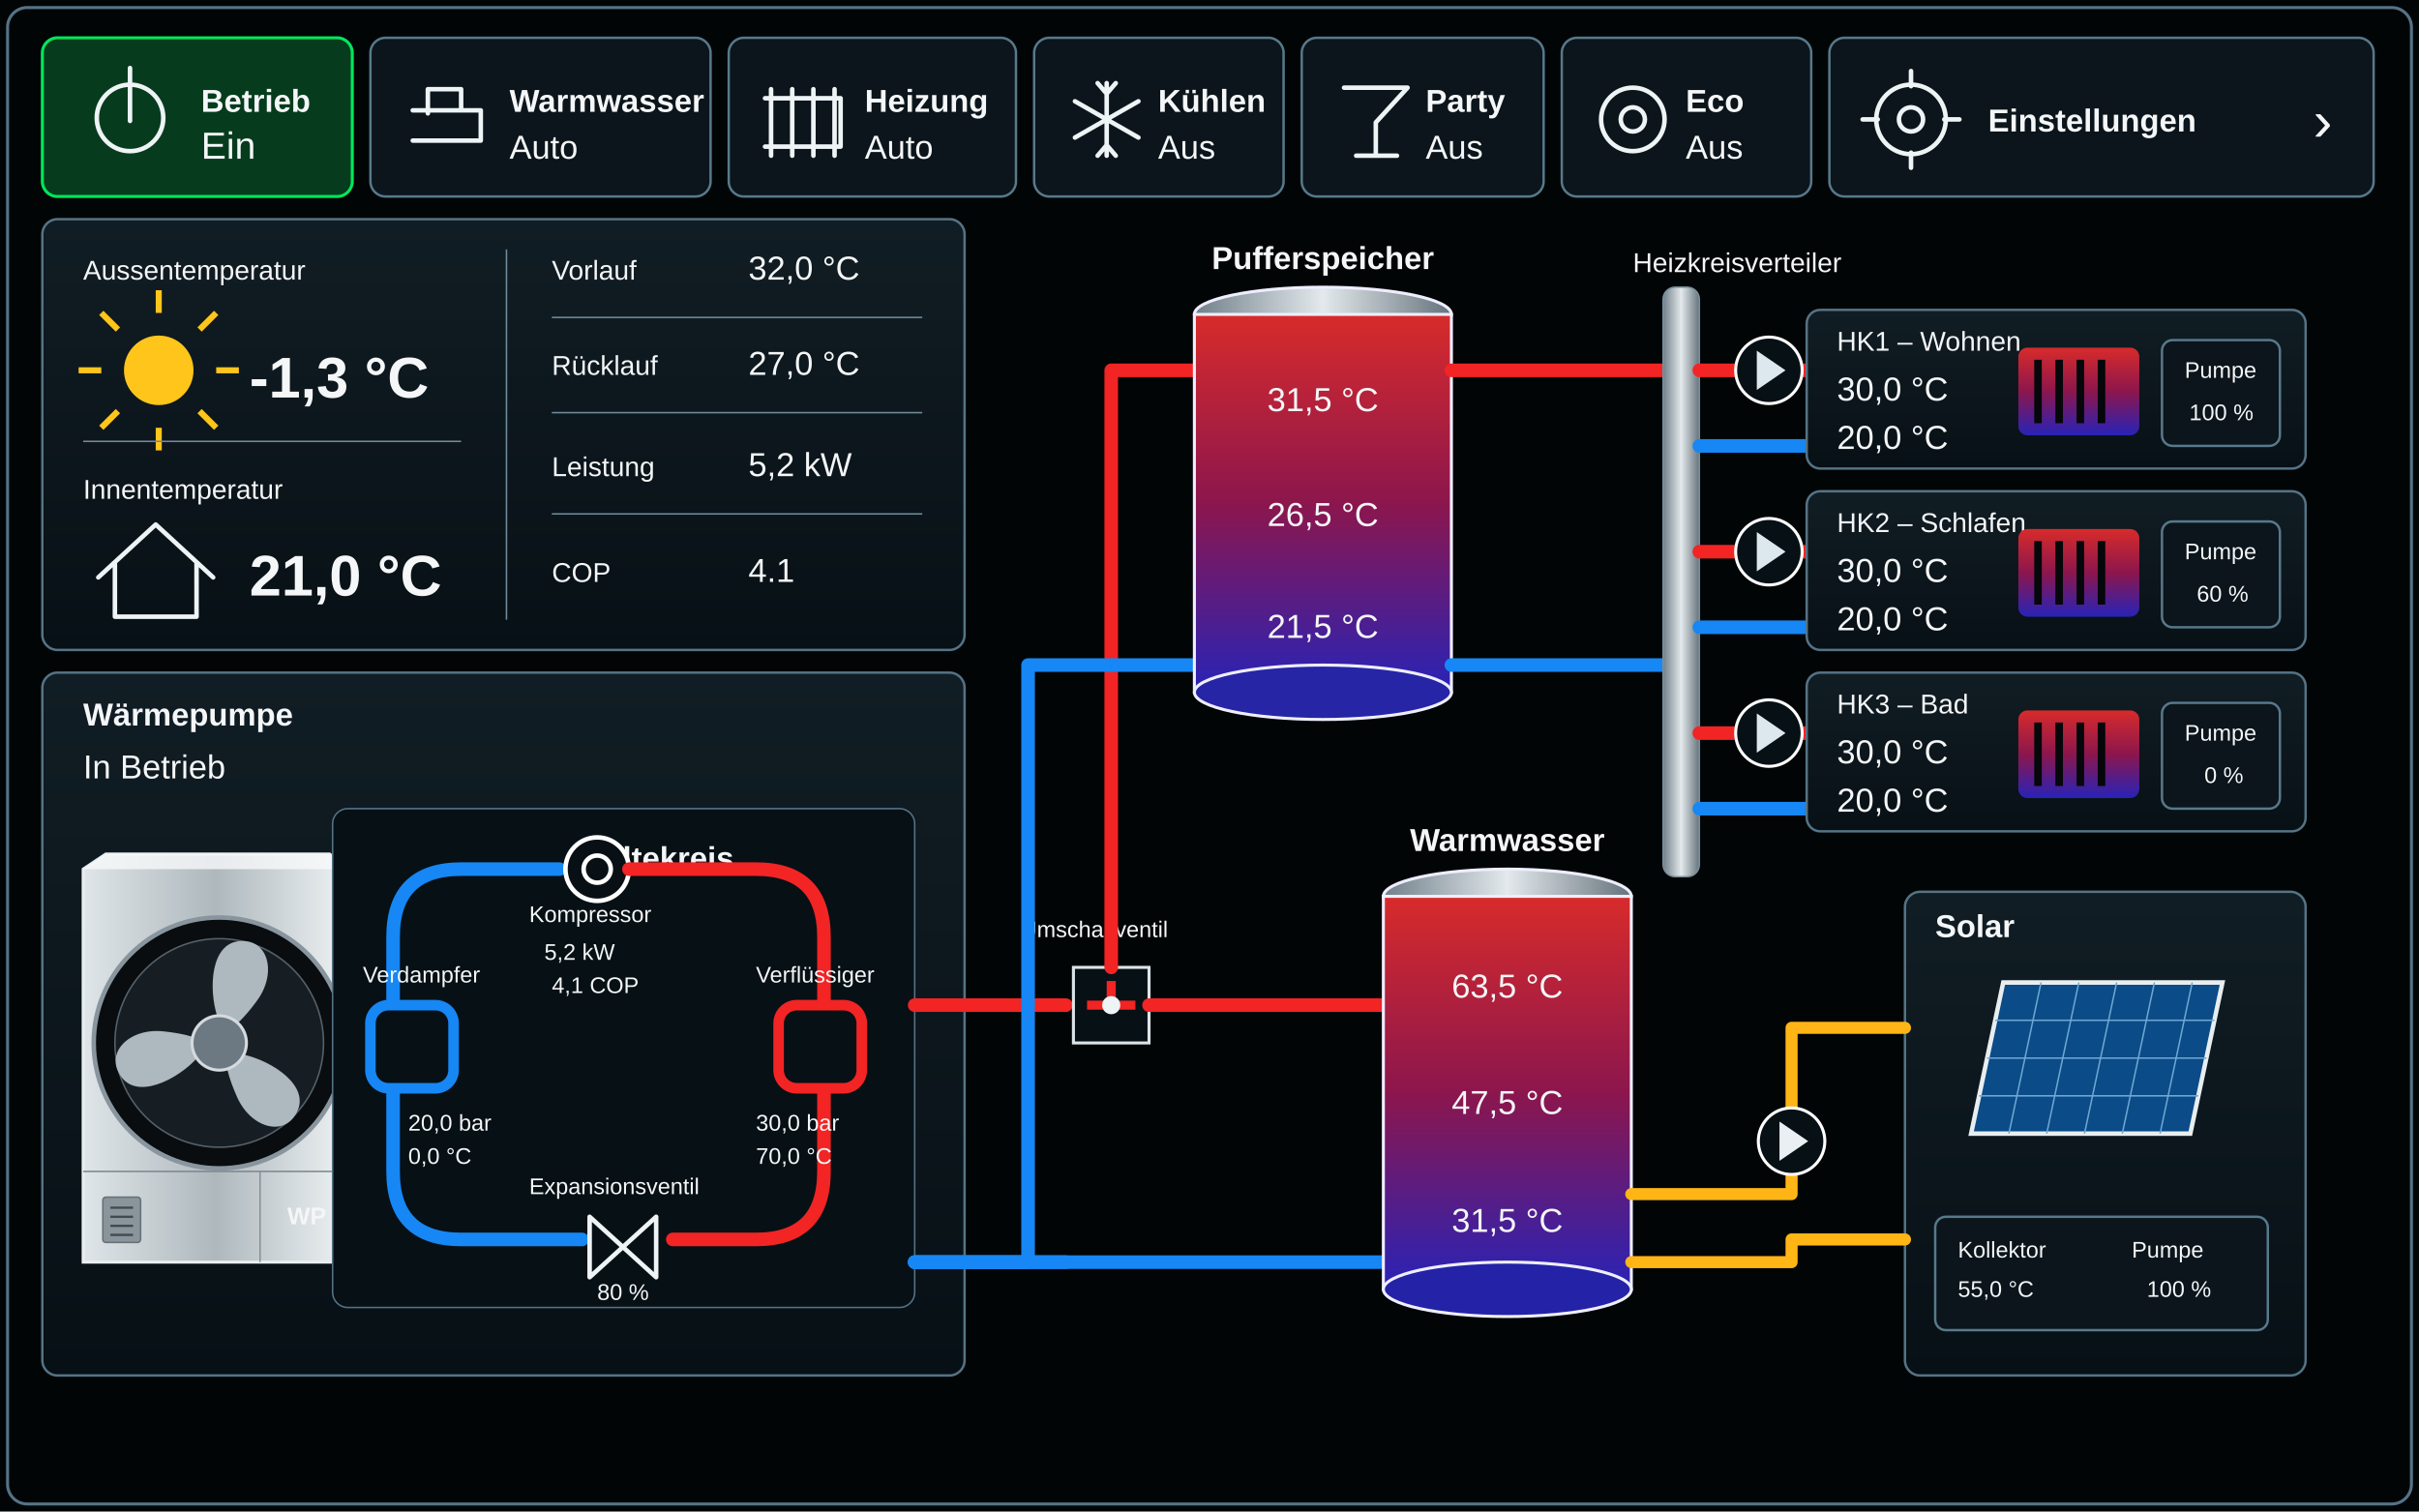
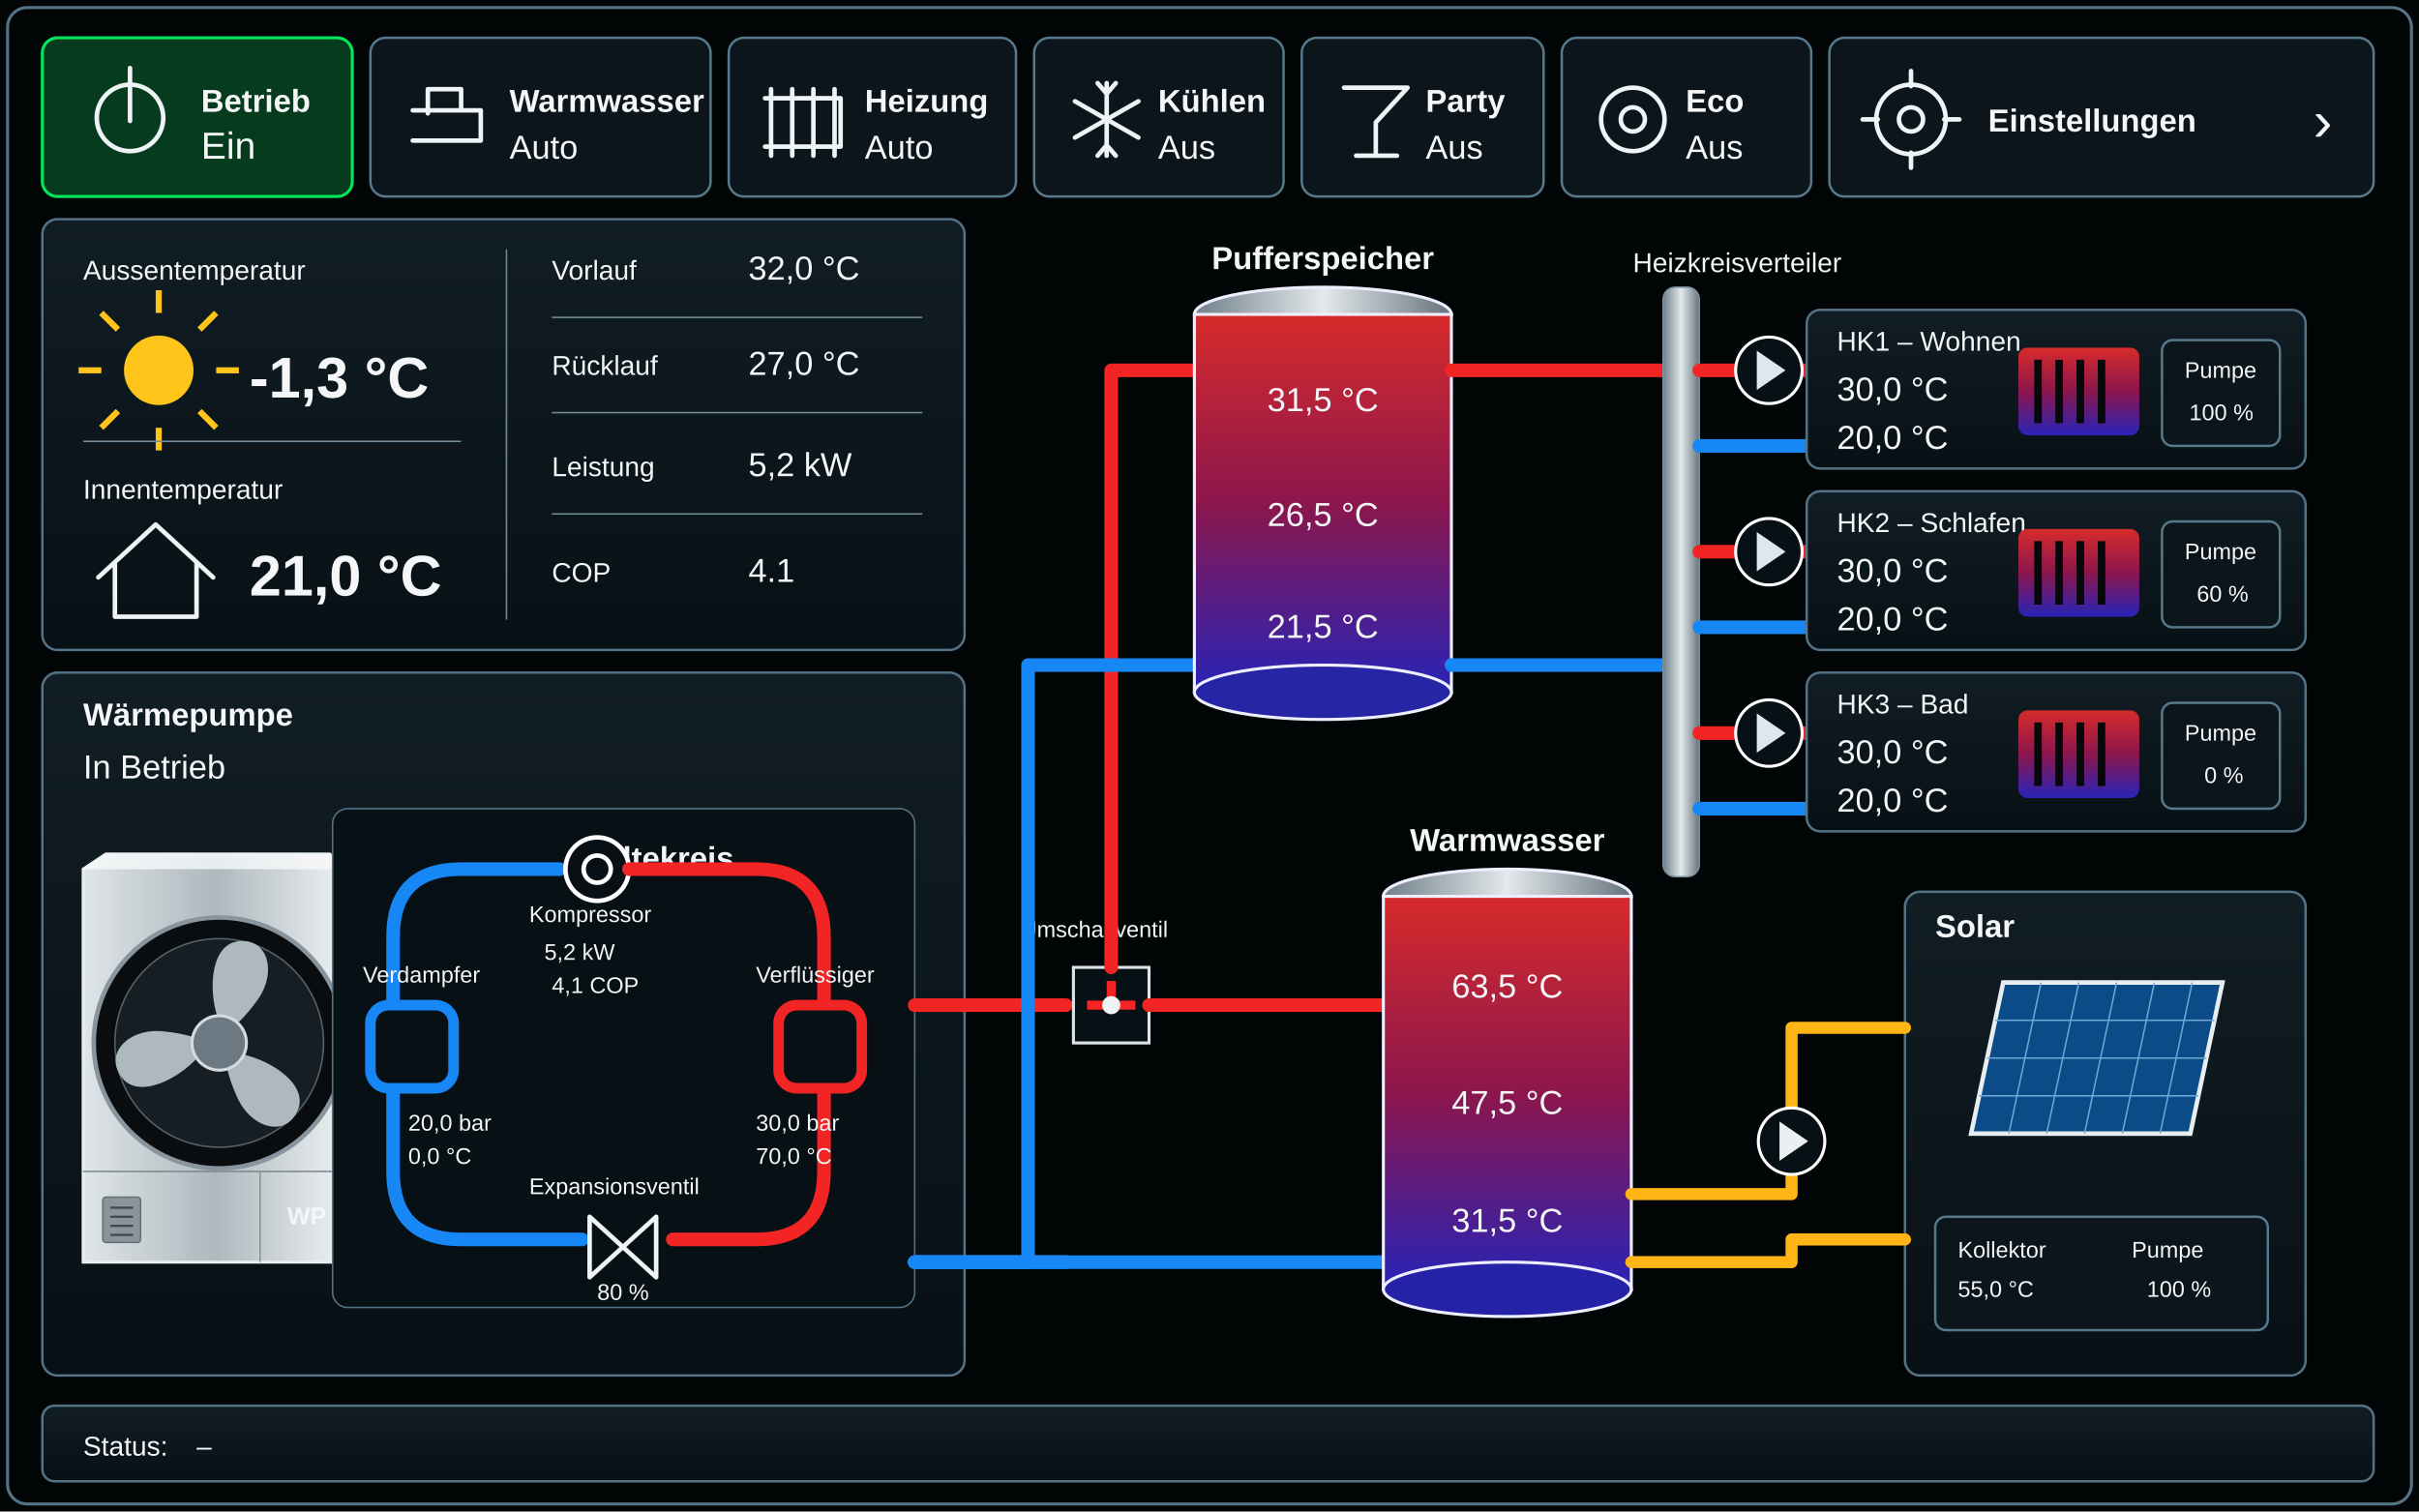
<svg xmlns="http://www.w3.org/2000/svg" data-symcon-modern="24" viewBox="0 0 1600 1000">
  <defs>
    <linearGradient id="p" x1="0" y1="0" x2="0" y2="1">
      <stop stop-color="#111d24" />
      <stop offset="1" stop-color="#071015" />
    </linearGradient>
    <linearGradient id="t" x1="0" y1="0" x2="0" y2="1">
      <stop stop-color="#d72b2b" />
      <stop offset=".5" stop-color="#8c164d" />
      <stop offset="1" stop-color="#2823b7" />
    </linearGradient>
    <linearGradient id="s" x1="0" x2="1">
      <stop stop-color="#71808a" />
      <stop offset=".5" stop-color="#e3e9ec" />
      <stop offset="1" stop-color="#66737c" />
    </linearGradient>
    <style>text{font-family:Arial,sans-serif;fill:#f4f6f7}.sm{font-size:15px}.lb{font-size:18px}.md{font-size:22px}.bg{font-size:38px;font-weight:700}.hd{font-size:21px;font-weight:700}.pn{fill:url(#p);stroke:#557386;stroke-width:1.6}.bt{fill:#0b151b;stroke:#57798b;stroke-width:1.6}.on{fill:#063c1d;stroke:#00e75b;stroke-width:2}.hot{fill:none;stroke:#f22424;stroke-width:9;stroke-linecap:round;stroke-linejoin:round}.cold{fill:none;stroke:#1687f4;stroke-width:9;stroke-linecap:round;stroke-linejoin:round}.sol{fill:none;stroke:#ffb516;stroke-width:8;stroke-linecap:round;stroke-linejoin:round}.w{fill:none;stroke:#eef3f5;stroke-width:3;stroke-linecap:round;stroke-linejoin:round}.thin{stroke:#708b9b;stroke-width:1}</style>
  </defs>
  <rect width="1600" height="1000" fill="#020506" />
  <rect x="5" y="5" width="1590" height="990" rx="13" fill="none" stroke="#557386" stroke-width="2" />
  <g id="controls">
    <g transform="translate(28 25)" id="gHPStatusOnOff">
      <rect class="on" width="205" height="105" rx="10" />
      <circle cx="58" cy="53" r="22" class="w" />
      <path class="w" d="M58 20V55" />
      <text class="hd" x="105" y="49">Betrieb</text>
      <text id="textControlPower" x="105" y="80" font-size="25" fill="#29ef67">Ein</text>
    </g>
    <g transform="translate(245 25)" id="gHPStatusWW">
      <rect class="bt" width="225" height="105" rx="10" />
      <path class="w" d="M28 48h45v20H28m10-18V34h22v14" />
      <text class="hd" x="92" y="49">Warmwasser</text>
      <text id="textControlHotWater" class="md" x="92" y="80">Auto</text>
    </g>
    <g transform="translate(482 25)" id="gHPStatusHeating">
      <rect class="bt" width="190" height="105" rx="10" />
      <path class="w" d="M28 34v44m14-44v44m14-44v44m14-44v44M24 40h50v32H24" />
      <text class="hd" x="90" y="49">Heizung</text>
      <text id="textControlHeating" class="md" x="90" y="80">Auto</text>
    </g>
    <g transform="translate(684 25)" id="gHPStatusCooling">
      <rect class="bt" width="165" height="105" rx="10" />
      <path class="w" d="M48 30v48M27 42l42 24M69 42L27 66M42 30l6 7 6-7M42 78l6-7 6 7" />
      <text class="hd" x="82" y="49">Kühlen</text>
      <text id="textControlCooling" class="md" x="82" y="80">Aus</text>
    </g>
    <g transform="translate(861 25)" id="gHPStatusParty">
      <rect class="bt" width="160" height="105" rx="10" />
      <path class="w" d="M28 33h42L49 56v22m-13 0h27" />
      <text class="hd" x="82" y="49">Party</text>
      <text id="textControlParty" class="md" x="82" y="80">Aus</text>
    </g>
    <g transform="translate(1033 25)" id="gHPStatusSave">
      <rect class="bt" width="165" height="105" rx="10" />
      <circle cx="47" cy="54" r="21" class="w" />
      <circle cx="47" cy="54" r="8" class="w" />
      <text class="hd" x="82" y="49">Eco</text>
      <text id="textControlEco" class="md" x="82" y="80">Aus</text>
    </g>
    <g transform="translate(1210 25)" id="gSettings">
      <rect class="bt" width="360" height="105" rx="10" />
      <circle cx="54" cy="54" r="23" class="w" />
      <circle cx="54" cy="54" r="8" class="w" />
      <path class="w" d="M54 22v10M54 76v10M22 54h10M76 54h10" />
      <text class="hd" x="105" y="62">Einstellungen</text>
      <text x="320" y="68" font-size="38">›</text>
    </g>
  </g>
+   <g id="gSymconWarmWaterSetpoint" transform="translate(1000 25)" display="none">
+     <rect class="bt" width="205" height="105" rx="10" />
+     <text class="hd" x="18" y="45">WW Soll</text>
+     <text id="gSymconWarmWaterSetpointValue" class="md" x="18" y="78">–</text>
+   </g>
+   <g id="gSymconHeatingCorrection" transform="translate(1217 25)" display="none">
+     <rect class="bt" width="230" height="105" rx="10" />
+     <text class="hd" x="18" y="45">Heizkorrektur</text>
+     <text id="gSymconHeatingCorrectionValue" class="md" x="18" y="78">–</text>
+   </g>
  <g id="info">
    <rect class="pn" x="28" y="145" width="610" height="285" rx="10" />
    <line class="thin" x1="335" y1="165" x2="335" y2="410" />
    <text class="lb" x="55" y="185">Aussentemperatur</text>
    <circle cx="105" cy="245" r="23" fill="#ffc51b" />
    <g stroke="#ffc51b" stroke-width="4">
      <path d="M105 207v-15M105 283v15M67 245H52M143 245h15M78 218l-11-11M132 272l11 11M132 218l11-11M78 272l-11 11" />
    </g>
    <text id="textOutdoorTemperatureValue" class="bg" x="165" y="263">-1,3 °C</text>
    <line class="thin" x1="55" y1="292" x2="305" y2="292" />
    <text class="lb" x="55" y="330">Innentemperatur</text>
    <path class="w" d="M65 382l38-35 38 35M76 373v35h54v-35" />
    <text id="textIndoorTemperatureValue" class="bg" x="165" y="394">21,0 °C</text>
    <text class="lb" x="365" y="185">Vorlauf</text>
    <text id="textSupplyTemperatureValue" class="md" x="495" y="185" fill="#ff4545">32,0 °C</text>
    <line class="thin" x1="365" y1="210" x2="610" y2="210" />
    <text class="lb" x="365" y="248">Rücklauf</text>
    <text id="textReturnTemperatureValue" class="md" x="495" y="248" fill="#35a6ff">27,0 °C</text>
    <line class="thin" x1="365" y1="273" x2="610" y2="273" />
    <text class="lb" x="365" y="315">Leistung</text>
    <text id="textPowerValue" class="md" x="495" y="315">5,2 kW</text>
    <line class="thin" x1="365" y1="340" x2="610" y2="340" />
    <text class="lb" x="365" y="385">COP</text>
    <text id="textCopValue" class="md" x="495" y="385">4.1</text>
  </g>
  <g id="heatPump">
    <rect class="pn" x="28" y="445" width="610" height="465" rx="10" />
    <text class="hd" x="55" y="480">Wärmepumpe</text>
    <text id="textHPStatus" class="md" x="55" y="515" fill="#25e85d">In Betrieb</text>
    <g id="gHPUnitCabinet">
      <defs>
        <linearGradient id="hpCabinetV28" x1="0" x2="1">
          <stop offset="0" stop-color="#dfe5e8" />
          <stop offset=".5" stop-color="#aeb8bd" />
          <stop offset="1" stop-color="#eef2f4" />
        </linearGradient>
      </defs>
      <path d="M55 575L70 565H218L230 575V835H55Z" fill="url(#hpCabinetV28)" stroke="#e9eef0" stroke-width="2" />
      <path d="M55 575L70 565H218L230 575H55Z" fill="#f7f9fa" opacity=".8" />
      <line x1="55" y1="775" x2="230" y2="775" stroke="#7d898e" />
      <line x1="172" y1="775" x2="172" y2="835" stroke="#879399" />
      <rect x="68" y="792" width="25" height="30" rx="2" fill="#89959a" stroke="#647177" />
      <g stroke="#3f494e" stroke-width="1.5">
        <line x1="73" y1="799" x2="88" y2="799" />
        <line x1="73" y1="805" x2="88" y2="805" />
        <line x1="73" y1="811" x2="88" y2="811" />
        <line x1="73" y1="817" x2="88" y2="817" />
      </g>
      <text x="190" y="810" font-size="16" font-weight="700" fill="#344148">WP</text>
    </g>
    <g id="gHPFan" transform="translate(145 690)">
      <circle r="83" fill="#090d10" stroke="#89959e" stroke-width="3" />
      <circle r="69" fill="#171e23" stroke="#56626b" />
      <g fill="#aeb8bf">
        <path d="M0-14C-7-31-7-63 11-67C32-71 39-47 25-28C17-17 10-10 0-4Z" />
        <path d="M0-14C-7-31-7-63 11-67C32-71 39-47 25-28C17-17 10-10 0-4Z" transform="rotate(120)" />
        <path d="M0-14C-7-31-7-63 11-67C32-71 39-47 25-28C17-17 10-10 0-4Z" transform="rotate(240)" />
      </g>
      <circle r="18" fill="#6c7882" stroke="#d4dade" stroke-width="2" />
    </g>
    <rect x="220" y="535" width="385" height="330" rx="10" fill="#071015" stroke="#557386" />
    <text class="hd" x="385" y="575">Kältekreis</text>
    <path class="cold" d="M260 665V620Q260 575 305 575H370" />
    <circle cx="395" cy="575" r="21" fill="#091015" stroke="#fff" stroke-width="3" />
    <circle cx="395" cy="575" r="9" fill="none" stroke="#fff" stroke-width="3" />
    <path class="hot" d="M416 575H500Q545 575 545 620V665M545 720V775Q545 820 500 820H445" />
    <path class="cold" d="M385 820H305Q260 820 260 775V720" />
    <rect x="245" y="665" width="55" height="55" rx="12" fill="#071015" stroke="#1687f4" stroke-width="7" />
    <rect x="515" y="665" width="55" height="55" rx="12" fill="#071015" stroke="#f22424" stroke-width="7" />
    <text class="sm" x="240" y="650">Verdampfer</text>
    <text class="sm" x="500" y="650">Verflüssiger</text>
    <text id="textEvaporatorPressure" class="sm" x="270" y="748">20,0 bar</text>
    <text id="textEvaporatorTemperature" class="sm" x="270" y="770">0,0 °C</text>
    <text id="textCondenserPressure" class="sm" x="500" y="748">30,0 bar</text>
    <text id="textCondenserTemperature" class="sm" x="500" y="770">70,0 °C</text>
    <text class="sm" x="350" y="610">Kompressor</text>
    <text class="sm" x="360" y="635">5,2 kW</text>
    <text class="sm" x="365" y="657">4,1 COP</text>
    <path class="w" d="M390 805l22 20 22-20v40l-22-20-22 20z" />
    <text class="sm" x="350" y="790">Expansionsventil</text>
    <text id="textExpansionValveOpening" class="sm" x="395" y="860">80 %</text>
  </g>
  <g id="main">
    <path class="hot" d="M605 665H705" />
    <path class="cold" d="M705 835H605" />
    <g id="switchValve" transform="translate(735 665)">
      <rect x="-25" y="-25" width="50" height="50" fill="#071015" stroke="#dce4e8" stroke-width="2" />
      <path d="M-16 0H16M0 0V-16" stroke="#f22424" stroke-width="6" />
      <circle r="6" fill="#eef3f5" />
    </g>
    <text class="sm" x="675" y="620">Umschaltventil</text>
  </g>
  <g id="gBuffer">
    <path class="hot" d="M735 640V245H790" />
    <path class="cold" d="M790 440H680V835H605" />
    <g transform="translate(790 190)">
      <ellipse cx="85" cy="18" rx="85" ry="18" fill="url(#s)" stroke="#eef" stroke-width="2" />
      <rect y="18" width="170" height="250" fill="url(#t)" stroke="#eef" stroke-width="2" />
      <ellipse cx="85" cy="268" rx="85" ry="18" fill="#2625a6" stroke="#eef" stroke-width="2" />
      <text class="hd" x="85" y="-12" text-anchor="middle">Pufferspeicher</text>
      <text id="textTankTempHPUp" class="md" x="85" y="82" text-anchor="middle">31,5 °C</text>
      <text id="textTankTempHPMiddle" class="md" x="85" y="158" text-anchor="middle">26,5 °C</text>
      <text id="textTankTempHPDown" class="md" x="85" y="232" text-anchor="middle">21,5 °C</text>
    </g>
    <path class="hot" d="M960 245H1100" />
    <path class="cold" d="M1100 440H960" />
  </g>
  <g id="gNoBuffer" display="none">
    <path class="hot" d="M735 640V245H1100" />
    <path class="cold" d="M1100 440H680V835H605" />
  </g>
  <g id="gHeating">
    <g id="gHeatingManifold">
      <text class="lb" x="1080" y="180">Heizkreisverteiler</text>
      <rect id="heatingManifoldBody" x="1100" y="190" width="24" height="390" rx="8" fill="url(#s)" stroke="#78909c" />
    </g>
    <g id="gHK1">
      <path id="pathHK1Supply" class="hot" d="M1124 245H1195" />
      <path id="pathHK1Return" class="cold" d="M1195 295H1124" />
      <circle cx="1170" cy="245" r="22" fill="#071015" stroke="#fff" stroke-width="2" />
      <path d="M1162 232l19 13-19 13z" fill="#dce8ed" />
      <rect class="pn" x="1195" y="205" width="330" height="105" rx="9" />
      <text class="lb" x="1215" y="232">HK1 – Wohnen</text>
      <text id="textSupplyTemperatureHeating1" class="md" x="1215" y="265" fill="#ff4545">30,0 °C</text>
      <text id="textRefluxTemperatureHeating1" class="md" x="1215" y="297" fill="#35a6ff">20,0 °C</text>
      <g id="gHKRadiator1">
        <rect x="1335" y="230" width="80" height="58" rx="6" fill="url(#t)" />
        <path d="M1348 238v42m14-42v42m14-42v42m14-42v42" stroke="#05070a" stroke-width="5" />
      </g>
      <g id="gHKFloor1" display="none">
        <path d="M1332 234h78v44h-78v-10h62v-12h-62v-12h62v-10h-62" fill="none" stroke="url(#r)" stroke-width="6" stroke-linecap="round" stroke-linejoin="round" />
      </g>
      <rect class="bt" x="1430" y="225" width="78" height="70" rx="7" />
      <text class="sm" x="1445" y="250">Pumpe</text>
      <text id="textHeatingPump1" class="sm" x="1448" y="278">100 %</text>
    </g>
    <g id="gHK2">
      <path class="hot" d="M1124 365H1195" />
      <path class="cold" d="M1195 415H1124" />
      <circle cx="1170" cy="365" r="22" fill="#071015" stroke="#fff" stroke-width="2" />
      <path d="M1162 352l19 13-19 13z" fill="#dce8ed" />
      <rect class="pn" x="1195" y="325" width="330" height="105" rx="9" />
      <text class="lb" x="1215" y="352">HK2 – Schlafen</text>
      <text id="textSupplyTemperatureHeating2" class="md" x="1215" y="385" fill="#ff4545">30,0 °C</text>
      <text id="textRefluxTemperatureHeating2" class="md" x="1215" y="417" fill="#35a6ff">20,0 °C</text>
      <g id="gHKRadiator2">
        <rect x="1335" y="350" width="80" height="58" rx="6" fill="url(#t)" />
        <path d="M1348 358v42m14-42v42m14-42v42m14-42v42" stroke="#05070a" stroke-width="5" />
      </g>
      <g id="gHKFloor2" display="none">
        <path d="M1332 354h78v44h-78v-10h62v-12h-62v-12h62v-10h-62" fill="none" stroke="url(#r)" stroke-width="6" stroke-linecap="round" stroke-linejoin="round" />
      </g>
      <rect class="bt" x="1430" y="345" width="78" height="70" rx="7" />
      <text class="sm" x="1445" y="370">Pumpe</text>
      <text id="textHeatingPump2" class="sm" x="1453" y="398">60 %</text>
    </g>
    <g id="gHK3">
      <path class="hot" d="M1124 485H1195" />
      <path class="cold" d="M1195 535H1124" />
      <circle cx="1170" cy="485" r="22" fill="#071015" stroke="#fff" stroke-width="2" />
      <path d="M1162 472l19 13-19 13z" fill="#dce8ed" />
      <rect class="pn" x="1195" y="445" width="330" height="105" rx="9" />
      <text class="lb" x="1215" y="472">HK3 – Bad</text>
      <text id="textSupplyTemperatureHeating3" class="md" x="1215" y="505" fill="#ff4545">30,0 °C</text>
      <text id="textRefluxTemperatureHeating3" class="md" x="1215" y="537" fill="#35a6ff">20,0 °C</text>
      <g id="gHKRadiator3">
        <rect x="1335" y="470" width="80" height="58" rx="6" fill="url(#t)" />
        <path d="M1348 478v42m14-42v42m14-42v42m14-42v42" stroke="#05070a" stroke-width="5" />
      </g>
      <g id="gHKFloor3" display="none">
        <path d="M1332 474h78v44h-78v-10h62v-12h-62v-12h62v-10h-62" fill="none" stroke="url(#r)" stroke-width="6" stroke-linecap="round" stroke-linejoin="round" />
      </g>
      <rect class="bt" x="1430" y="465" width="78" height="70" rx="7" />
      <text class="sm" x="1445" y="490">Pumpe</text>
      <text id="textHeatingPump3" class="sm" x="1458" y="518">0 %</text>
    </g>
  </g>
  <g id="gDHW">
    <path class="hot" d="M760 665H915" />
    <path class="cold" d="M915 835H605" />
    <g transform="translate(915 575)">
      <ellipse cx="82" cy="18" rx="82" ry="18" fill="url(#s)" stroke="#eef" stroke-width="2" />
      <rect y="18" width="164" height="260" fill="url(#t)" stroke="#eef" stroke-width="2" />
      <ellipse cx="82" cy="278" rx="82" ry="18" fill="#2422a6" stroke="#eef" stroke-width="2" />
      <text class="hd" x="82" y="-12" text-anchor="middle">Warmwasser</text>
      <text id="textTankTempWWUp" class="md" x="82" y="85" text-anchor="middle">63,5 °C</text>
      <text id="textTankTempWWMiddle" class="md" x="82" y="162" text-anchor="middle">47,5 °C</text>
      <text id="textTankTempWWDown" class="md" x="82" y="240" text-anchor="middle">31,5 °C</text>
    </g>
  </g>
  <g id="gSolar">
    <rect class="pn" x="1260" y="590" width="265" height="320" rx="10" />
    <text class="hd" x="1280" y="620">Solar</text>
    <path class="sol" d="M1079 790H1185V680H1260M1260 820H1185V835H1079" />
    <g transform="translate(1325 650) skewX(-12)">
      <rect width="145" height="100" fill="#0b4b88" stroke="#e8eef0" stroke-width="3" />
      <path d="M25 0v100M50 0v100M75 0v100M100 0v100M125 0v100M0 25h145M0 50h145M0 75h145" stroke="#6ea8d2" />
    </g>
    <circle cx="1185" cy="755" r="22" fill="#071015" stroke="#fff" stroke-width="2" />
    <path d="M1177 742l19 13-19 13z" fill="#e9eff2" />
    <rect class="bt" x="1280" y="805" width="220" height="75" rx="7" />
    <text class="sm" x="1295" y="832">Kollektor</text>
    <text id="textThermalSolarPanelTemp" class="sm" x="1295" y="858">55,0 °C</text>
    <text class="sm" x="1410" y="832">Pumpe</text>
    <text id="textThermalSolarPumpSpeed" class="sm" x="1420" y="858">100 %</text>
  </g>
+   <g id="gFooter">
+     <rect class="pn" x="28" y="930" width="1542" height="50" rx="8" />
+     <text class="lb" x="55" y="963">Status:</text>
+     <text id="textFooterStatus" class="lb" x="130" y="963">–</text>
+     <text id="textFooterValue1" class="lb" x="430" y="963" />
+     <text id="textFooterValue2" class="lb" x="850" y="963" />
+     <text id="textFooterValue3" class="lb" x="1250" y="963" />
+   </g>
</svg>
